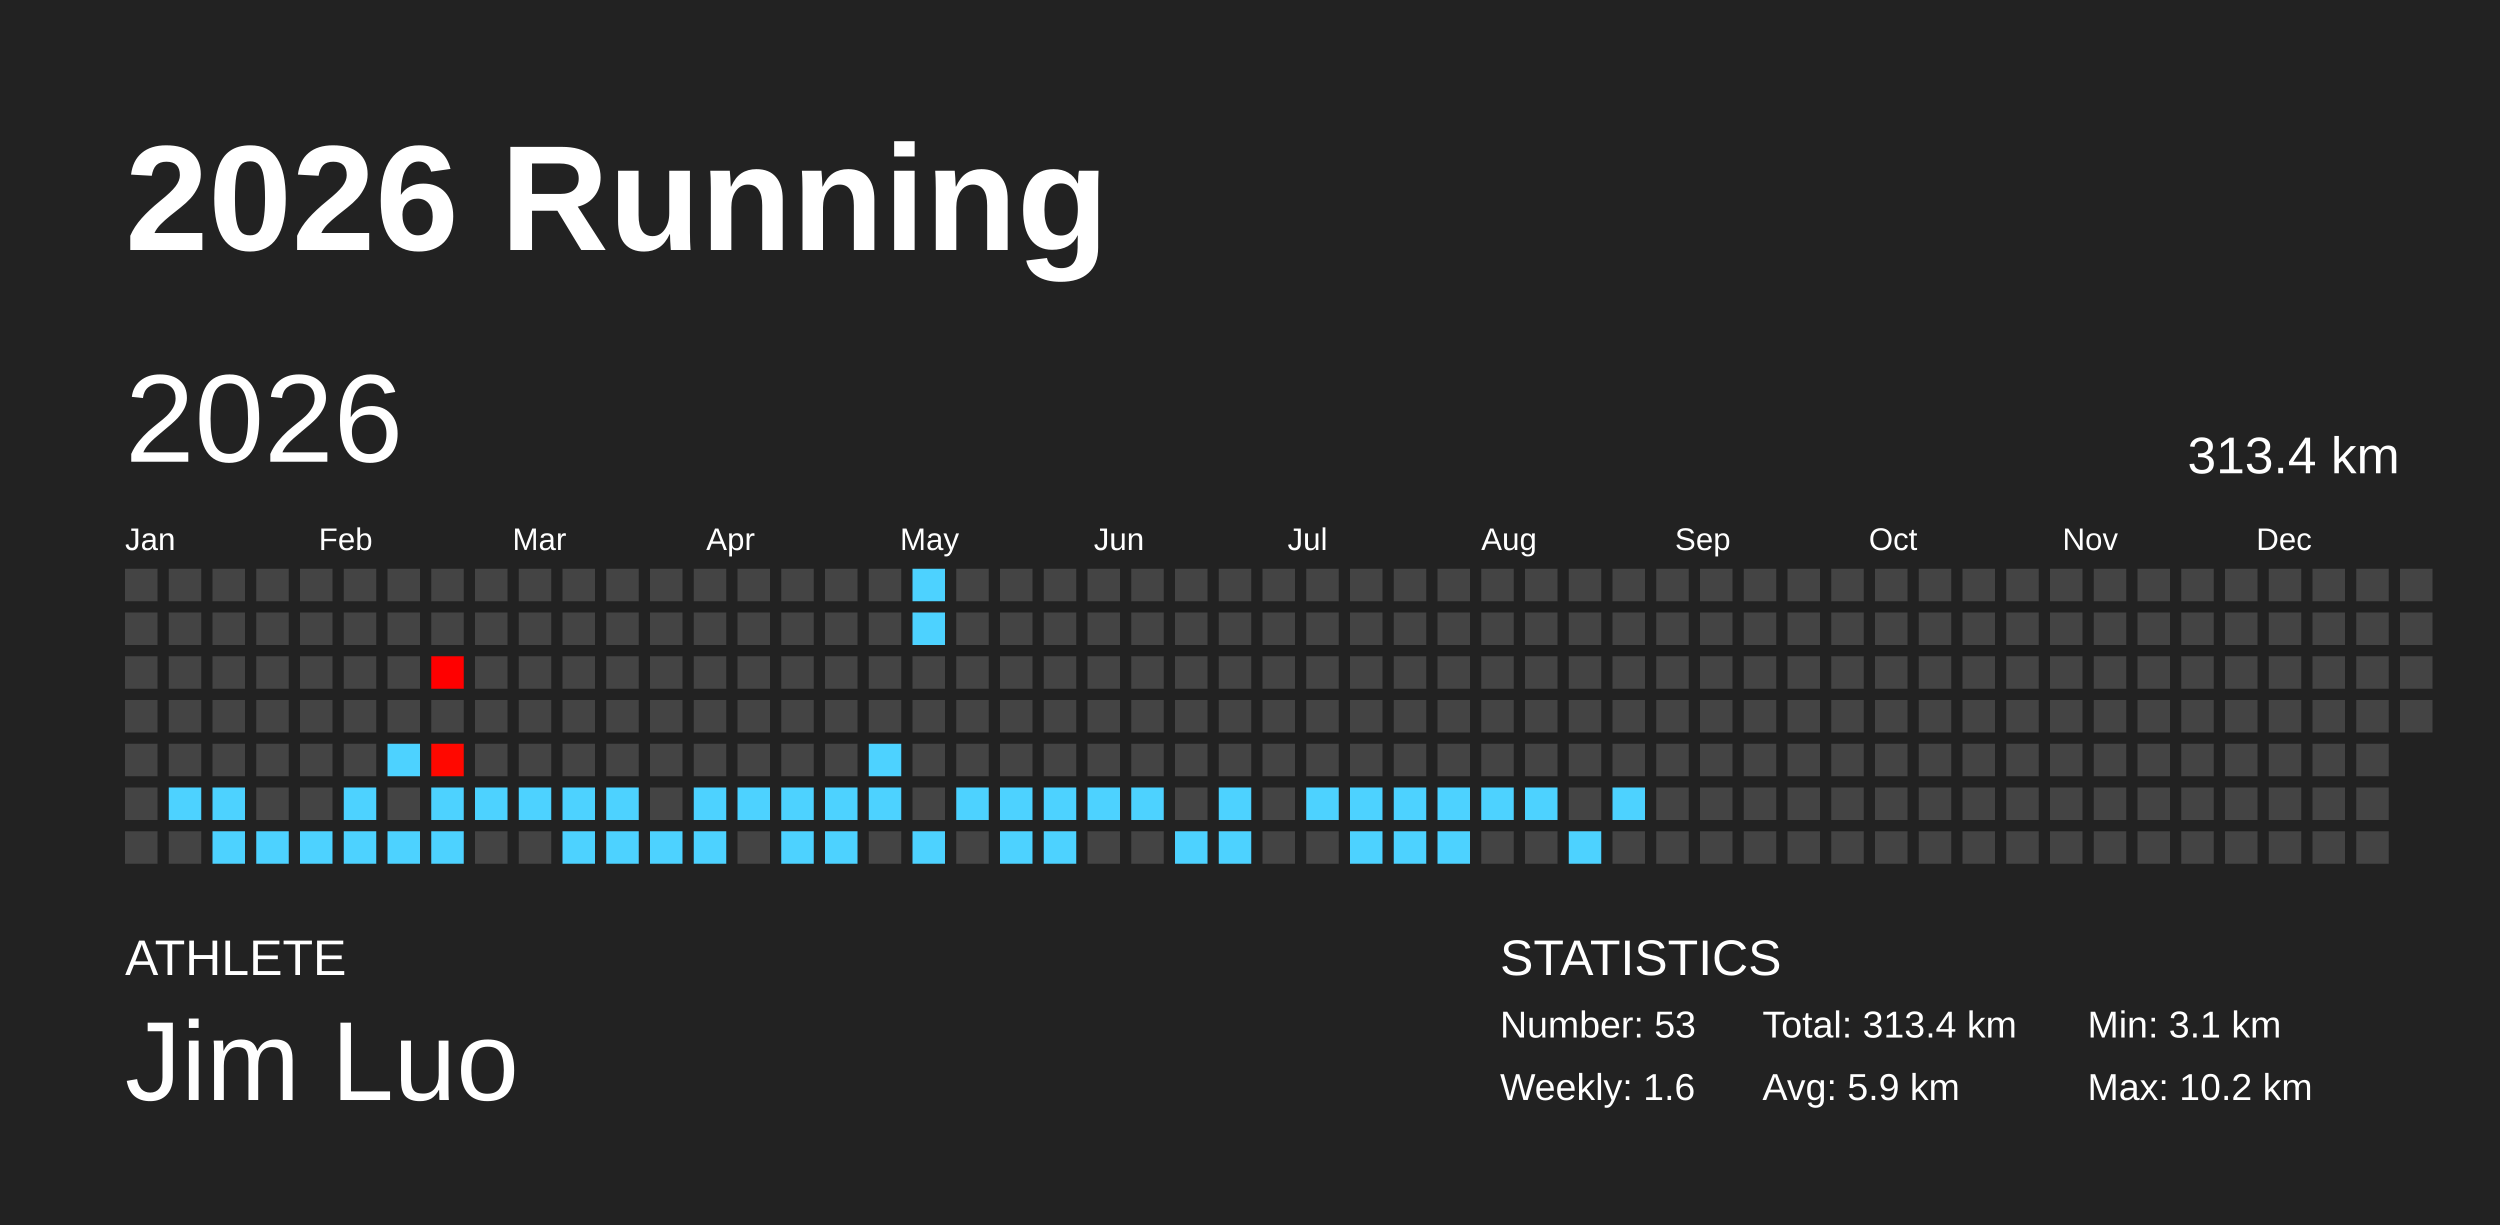
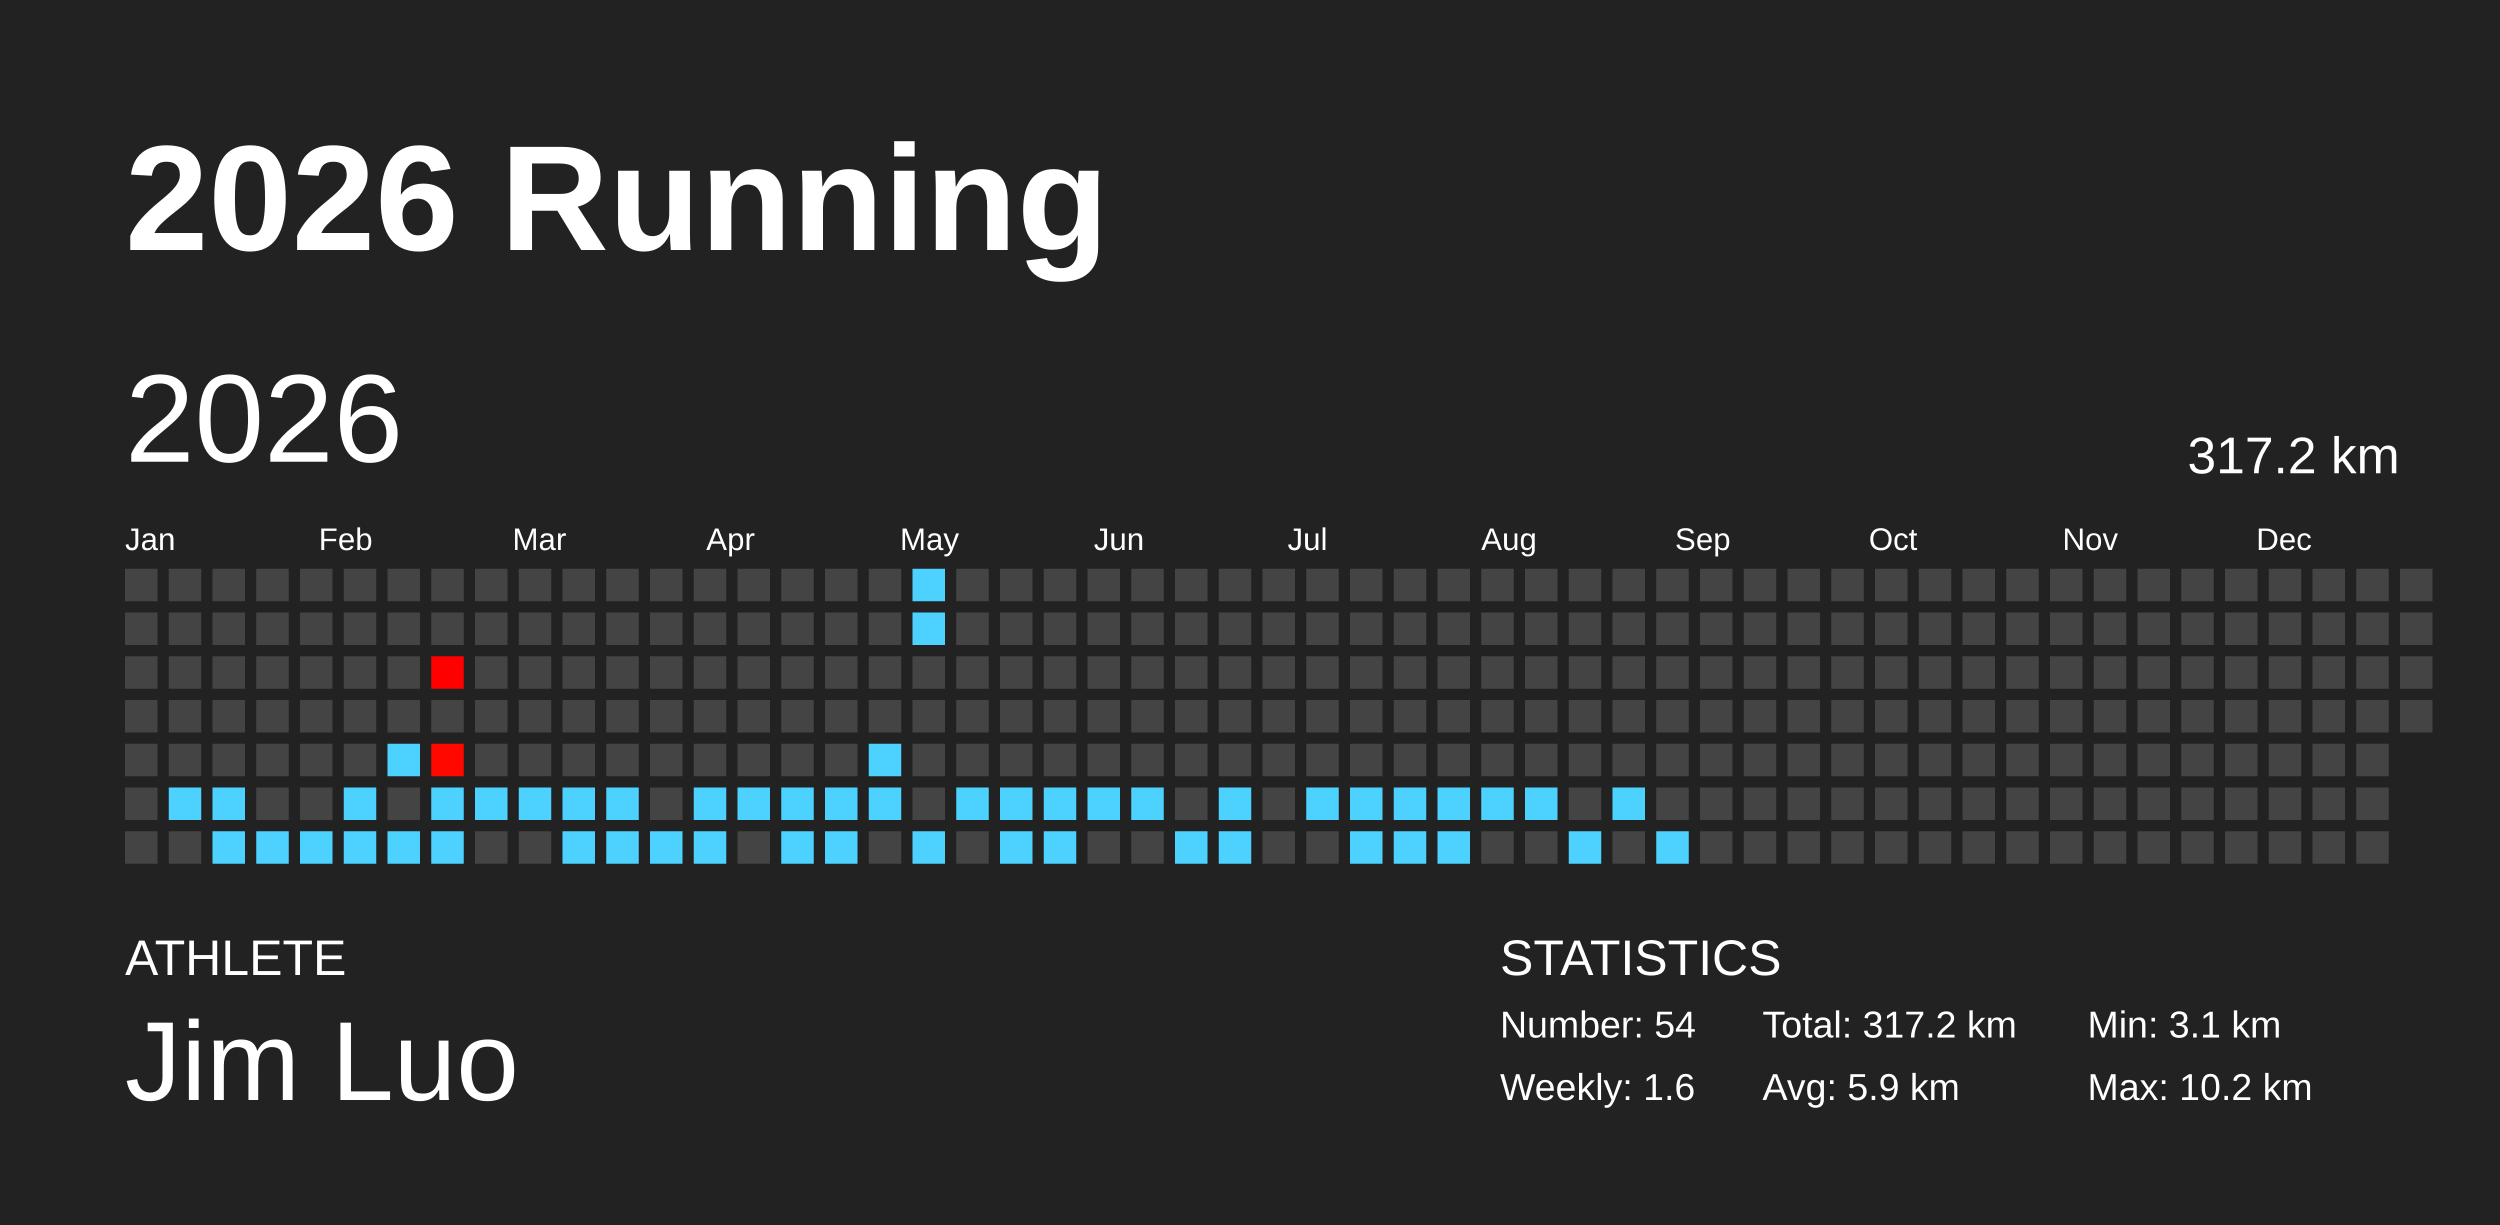
<svg xmlns="http://www.w3.org/2000/svg" baseProfile="full" height="98mm" version="1.1" viewBox="0,0,200,98" width="200mm">
  <defs />
  <rect fill="#222222" height="98" width="200" x="0" y="0" />
  <text fill="#FFFFFF" style="font-size:12px; font-family:Arial; font-weight:bold;" x="10" y="20">2026 Running</text>
  <text fill="#FFFFFF" style="font-size:4px; font-family:Arial" x="10" y="78">ATHLETE</text>
  <text fill="#FFFFFF" style="font-size:9px; font-family:Arial" x="10" y="88">Jim Luo</text>
  <text fill="#FFFFFF" style="font-size:4px; font-family:Arial" x="120" y="78">STATISTICS</text>
-   <text fill="#FFFFFF" style="font-size:3px; font-family:Arial" x="120" y="83">Number: 53</text>
+   <text fill="#FFFFFF" style="font-size:3px; font-family:Arial" x="120" y="83">Number: 54</text>
  <text fill="#FFFFFF" style="font-size:3px; font-family:Arial" x="120" y="88">Weekly: 1.6</text>
-   <text fill="#FFFFFF" style="font-size:3px; font-family:Arial" x="141" y="83">Total: 313.4 km</text>
+   <text fill="#FFFFFF" style="font-size:3px; font-family:Arial" x="141" y="83">Total: 317.2 km</text>
  <text fill="#FFFFFF" style="font-size:3px; font-family:Arial" x="141" y="88">Avg: 5.9 km</text>
  <text fill="#FFFFFF" style="font-size:3px; font-family:Arial" x="167" y="83">Min: 3.1 km</text>
  <text fill="#FFFFFF" style="font-size:3px; font-family:Arial" x="167" y="88">Max: 10.2 km</text>
  <text dominant-baseline="hanging" fill="#FFFFFF" style="font-size:10.0px; font-family:Arial;" x="10" y="30">2026</text>
-   <text dominant-baseline="hanging" fill="#FFFFFF" style="font-size:4.125px; font-family:Arial;" x="175" y="35">313.4 km</text>
+   <text dominant-baseline="hanging" fill="#FFFFFF" style="font-size:4.125px; font-family:Arial;" x="175" y="35">317.2 km</text>
  <text fill="#FFFFFF" style="font-size:2.5px; font-family:Arial" x="10.0" y="44">Jan</text>
  <text fill="#FFFFFF" style="font-size:2.5px; font-family:Arial" x="25.5" y="44">Feb</text>
  <text fill="#FFFFFF" style="font-size:2.5px; font-family:Arial" x="41.0" y="44">Mar</text>
  <text fill="#FFFFFF" style="font-size:2.5px; font-family:Arial" x="56.5" y="44">Apr</text>
  <text fill="#FFFFFF" style="font-size:2.5px; font-family:Arial" x="72.0" y="44">May</text>
  <text fill="#FFFFFF" style="font-size:2.5px; font-family:Arial" x="87.5" y="44">Jun</text>
  <text fill="#FFFFFF" style="font-size:2.5px; font-family:Arial" x="103.0" y="44">Jul</text>
  <text fill="#FFFFFF" style="font-size:2.5px; font-family:Arial" x="118.5" y="44">Aug</text>
  <text fill="#FFFFFF" style="font-size:2.5px; font-family:Arial" x="134.0" y="44">Sep</text>
  <text fill="#FFFFFF" style="font-size:2.5px; font-family:Arial" x="149.5" y="44">Oct</text>
  <text fill="#FFFFFF" style="font-size:2.5px; font-family:Arial" x="165.0" y="44">Nov</text>
  <text fill="#FFFFFF" style="font-size:2.5px; font-family:Arial" x="180.5" y="44">Dec</text>
  <rect fill="#444444" height="2.6" width="2.6" x="10.0" y="45.5" />
  <rect fill="#444444" height="2.6" width="2.6" x="10.0" y="49.0" />
  <rect fill="#444444" height="2.6" width="2.6" x="10.0" y="52.5" />
  <rect fill="#444444" height="2.6" width="2.6" x="10.0" y="56.0" />
  <rect fill="#444444" height="2.6" width="2.6" x="10.0" y="59.5" />
  <rect fill="#444444" height="2.6" width="2.6" x="10.0" y="63.0" />
  <rect fill="#444444" height="2.6" width="2.6" x="10.0" y="66.5" />
  <rect fill="#444444" height="2.6" width="2.6" x="13.5" y="45.5" />
  <rect fill="#444444" height="2.6" width="2.6" x="13.5" y="49.0" />
  <rect fill="#444444" height="2.6" width="2.6" x="13.5" y="52.5" />
  <rect fill="#444444" height="2.6" width="2.6" x="13.5" y="56.0" />
  <rect fill="#444444" height="2.6" width="2.6" x="13.5" y="59.5" />
  <rect fill="#4dd2ff" height="2.6" width="2.6" x="13.5" y="63.0" />
  <rect fill="#444444" height="2.6" width="2.6" x="13.5" y="66.5" />
  <rect fill="#444444" height="2.6" width="2.6" x="17.0" y="45.5" />
  <rect fill="#444444" height="2.6" width="2.6" x="17.0" y="49.0" />
  <rect fill="#444444" height="2.6" width="2.6" x="17.0" y="52.5" />
  <rect fill="#444444" height="2.6" width="2.6" x="17.0" y="56.0" />
  <rect fill="#444444" height="2.6" width="2.6" x="17.0" y="59.5" />
  <rect fill="#4dd2ff" height="2.6" width="2.6" x="17.0" y="63.0" />
  <rect fill="#4dd2ff" height="2.6" width="2.6" x="17.0" y="66.5" />
  <rect fill="#444444" height="2.6" width="2.6" x="20.5" y="45.5" />
  <rect fill="#444444" height="2.6" width="2.6" x="20.5" y="49.0" />
  <rect fill="#444444" height="2.6" width="2.6" x="20.5" y="52.5" />
  <rect fill="#444444" height="2.6" width="2.6" x="20.5" y="56.0" />
  <rect fill="#444444" height="2.6" width="2.6" x="20.5" y="59.5" />
  <rect fill="#444444" height="2.6" width="2.6" x="20.5" y="63.0" />
  <rect fill="#4dd2ff" height="2.6" width="2.6" x="20.5" y="66.5" />
  <rect fill="#444444" height="2.6" width="2.6" x="24.0" y="45.5" />
  <rect fill="#444444" height="2.6" width="2.6" x="24.0" y="49.0" />
  <rect fill="#444444" height="2.6" width="2.6" x="24.0" y="52.5" />
  <rect fill="#444444" height="2.6" width="2.6" x="24.0" y="56.0" />
  <rect fill="#444444" height="2.6" width="2.6" x="24.0" y="59.5" />
  <rect fill="#444444" height="2.6" width="2.6" x="24.0" y="63.0" />
  <rect fill="#4dd2ff" height="2.6" width="2.6" x="24.0" y="66.5" />
  <rect fill="#444444" height="2.6" width="2.6" x="27.5" y="45.5" />
  <rect fill="#444444" height="2.6" width="2.6" x="27.5" y="49.0" />
  <rect fill="#444444" height="2.6" width="2.6" x="27.5" y="52.5" />
  <rect fill="#444444" height="2.6" width="2.6" x="27.5" y="56.0" />
  <rect fill="#444444" height="2.6" width="2.6" x="27.5" y="59.5" />
  <rect fill="#4dd2ff" height="2.6" width="2.6" x="27.5" y="63.0" />
  <rect fill="#4dd2ff" height="2.6" width="2.6" x="27.5" y="66.5" />
  <rect fill="#444444" height="2.6" width="2.6" x="31.0" y="45.5" />
  <rect fill="#444444" height="2.6" width="2.6" x="31.0" y="49.0" />
  <rect fill="#444444" height="2.6" width="2.6" x="31.0" y="52.5" />
  <rect fill="#444444" height="2.6" width="2.6" x="31.0" y="56.0" />
  <rect fill="#4dd2ff" height="2.6" width="2.6" x="31.0" y="59.5" />
  <rect fill="#444444" height="2.6" width="2.6" x="31.0" y="63.0" />
  <rect fill="#4dd2ff" height="2.6" width="2.6" x="31.0" y="66.5" />
  <rect fill="#444444" height="2.6" width="2.6" x="34.5" y="45.5" />
  <rect fill="#444444" height="2.6" width="2.6" x="34.5" y="49.0" />
  <rect fill="#ff0000" height="2.6" width="2.6" x="34.5" y="52.5" />
  <rect fill="#444444" height="2.6" width="2.6" x="34.5" y="56.0" />
  <rect fill="#ff0800" height="2.6" width="2.6" x="34.5" y="59.5" />
  <rect fill="#4dd2ff" height="2.6" width="2.6" x="34.5" y="63.0" />
  <rect fill="#4dd2ff" height="2.6" width="2.6" x="34.5" y="66.5" />
  <rect fill="#444444" height="2.6" width="2.6" x="38.0" y="45.5" />
  <rect fill="#444444" height="2.6" width="2.6" x="38.0" y="49.0" />
  <rect fill="#444444" height="2.6" width="2.6" x="38.0" y="52.5" />
  <rect fill="#444444" height="2.6" width="2.6" x="38.0" y="56.0" />
  <rect fill="#444444" height="2.6" width="2.6" x="38.0" y="59.5" />
  <rect fill="#4dd2ff" height="2.6" width="2.6" x="38.0" y="63.0" />
  <rect fill="#444444" height="2.6" width="2.6" x="38.0" y="66.5" />
  <rect fill="#444444" height="2.6" width="2.6" x="41.5" y="45.5" />
  <rect fill="#444444" height="2.6" width="2.6" x="41.5" y="49.0" />
  <rect fill="#444444" height="2.6" width="2.6" x="41.5" y="52.5" />
  <rect fill="#444444" height="2.6" width="2.6" x="41.5" y="56.0" />
  <rect fill="#444444" height="2.6" width="2.6" x="41.5" y="59.5" />
  <rect fill="#4dd2ff" height="2.6" width="2.6" x="41.5" y="63.0" />
  <rect fill="#444444" height="2.6" width="2.6" x="41.5" y="66.5" />
  <rect fill="#444444" height="2.6" width="2.6" x="45.0" y="45.5" />
  <rect fill="#444444" height="2.6" width="2.6" x="45.0" y="49.0" />
  <rect fill="#444444" height="2.6" width="2.6" x="45.0" y="52.5" />
  <rect fill="#444444" height="2.6" width="2.6" x="45.0" y="56.0" />
  <rect fill="#444444" height="2.6" width="2.6" x="45.0" y="59.5" />
  <rect fill="#4dd2ff" height="2.6" width="2.6" x="45.0" y="63.0" />
  <rect fill="#4dd2ff" height="2.6" width="2.6" x="45.0" y="66.5" />
  <rect fill="#444444" height="2.6" width="2.6" x="48.5" y="45.5" />
  <rect fill="#444444" height="2.6" width="2.6" x="48.5" y="49.0" />
  <rect fill="#444444" height="2.6" width="2.6" x="48.5" y="52.5" />
  <rect fill="#444444" height="2.6" width="2.6" x="48.5" y="56.0" />
  <rect fill="#444444" height="2.6" width="2.6" x="48.5" y="59.5" />
  <rect fill="#4dd2ff" height="2.6" width="2.6" x="48.5" y="63.0" />
  <rect fill="#4dd2ff" height="2.6" width="2.6" x="48.5" y="66.5" />
  <rect fill="#444444" height="2.6" width="2.6" x="52.0" y="45.5" />
  <rect fill="#444444" height="2.6" width="2.6" x="52.0" y="49.0" />
  <rect fill="#444444" height="2.6" width="2.6" x="52.0" y="52.5" />
  <rect fill="#444444" height="2.6" width="2.6" x="52.0" y="56.0" />
  <rect fill="#444444" height="2.6" width="2.6" x="52.0" y="59.5" />
  <rect fill="#444444" height="2.6" width="2.6" x="52.0" y="63.0" />
  <rect fill="#4dd2ff" height="2.6" width="2.6" x="52.0" y="66.5" />
  <rect fill="#444444" height="2.6" width="2.6" x="55.5" y="45.5" />
  <rect fill="#444444" height="2.6" width="2.6" x="55.5" y="49.0" />
  <rect fill="#444444" height="2.6" width="2.6" x="55.5" y="52.5" />
  <rect fill="#444444" height="2.6" width="2.6" x="55.5" y="56.0" />
  <rect fill="#444444" height="2.6" width="2.6" x="55.5" y="59.5" />
  <rect fill="#4dd2ff" height="2.6" width="2.6" x="55.5" y="63.0" />
  <rect fill="#4dd2ff" height="2.6" width="2.6" x="55.5" y="66.5" />
  <rect fill="#444444" height="2.6" width="2.6" x="59.0" y="45.5" />
  <rect fill="#444444" height="2.6" width="2.6" x="59.0" y="49.0" />
  <rect fill="#444444" height="2.6" width="2.6" x="59.0" y="52.5" />
  <rect fill="#444444" height="2.6" width="2.6" x="59.0" y="56.0" />
  <rect fill="#444444" height="2.6" width="2.6" x="59.0" y="59.5" />
  <rect fill="#4dd2ff" height="2.6" width="2.6" x="59.0" y="63.0" />
  <rect fill="#444444" height="2.6" width="2.6" x="59.0" y="66.5" />
  <rect fill="#444444" height="2.6" width="2.6" x="62.5" y="45.5" />
  <rect fill="#444444" height="2.6" width="2.6" x="62.5" y="49.0" />
  <rect fill="#444444" height="2.6" width="2.6" x="62.5" y="52.5" />
  <rect fill="#444444" height="2.6" width="2.6" x="62.5" y="56.0" />
  <rect fill="#444444" height="2.6" width="2.6" x="62.5" y="59.5" />
  <rect fill="#4dd2ff" height="2.6" width="2.6" x="62.5" y="63.0" />
  <rect fill="#4dd2ff" height="2.6" width="2.6" x="62.5" y="66.5" />
  <rect fill="#444444" height="2.6" width="2.6" x="66.0" y="45.5" />
  <rect fill="#444444" height="2.6" width="2.6" x="66.0" y="49.0" />
  <rect fill="#444444" height="2.6" width="2.6" x="66.0" y="52.5" />
  <rect fill="#444444" height="2.6" width="2.6" x="66.0" y="56.0" />
  <rect fill="#444444" height="2.6" width="2.6" x="66.0" y="59.5" />
  <rect fill="#4dd2ff" height="2.6" width="2.6" x="66.0" y="63.0" />
  <rect fill="#4dd2ff" height="2.6" width="2.6" x="66.0" y="66.5" />
  <rect fill="#444444" height="2.6" width="2.6" x="69.5" y="45.5" />
  <rect fill="#444444" height="2.6" width="2.6" x="69.5" y="49.0" />
  <rect fill="#444444" height="2.6" width="2.6" x="69.5" y="52.5" />
  <rect fill="#444444" height="2.6" width="2.6" x="69.5" y="56.0" />
  <rect fill="#4dd2ff" height="2.6" width="2.6" x="69.5" y="59.5" />
  <rect fill="#4dd2ff" height="2.6" width="2.6" x="69.5" y="63.0" />
  <rect fill="#444444" height="2.6" width="2.6" x="69.5" y="66.5" />
  <rect fill="#4dd2ff" height="2.6" width="2.6" x="73.0" y="45.5" />
  <rect fill="#4dd2ff" height="2.6" width="2.6" x="73.0" y="49.0" />
  <rect fill="#444444" height="2.6" width="2.6" x="73.0" y="52.5" />
  <rect fill="#444444" height="2.6" width="2.6" x="73.0" y="56.0" />
  <rect fill="#444444" height="2.6" width="2.6" x="73.0" y="59.5" />
  <rect fill="#444444" height="2.6" width="2.6" x="73.0" y="63.0" />
  <rect fill="#4dd2ff" height="2.6" width="2.6" x="73.0" y="66.5" />
  <rect fill="#444444" height="2.6" width="2.6" x="76.5" y="45.5" />
  <rect fill="#444444" height="2.6" width="2.6" x="76.5" y="49.0" />
  <rect fill="#444444" height="2.6" width="2.6" x="76.5" y="52.5" />
  <rect fill="#444444" height="2.6" width="2.6" x="76.5" y="56.0" />
  <rect fill="#444444" height="2.6" width="2.6" x="76.5" y="59.5" />
  <rect fill="#4dd2ff" height="2.6" width="2.6" x="76.5" y="63.0" />
  <rect fill="#444444" height="2.6" width="2.6" x="76.5" y="66.5" />
  <rect fill="#444444" height="2.6" width="2.6" x="80.0" y="45.5" />
  <rect fill="#444444" height="2.6" width="2.6" x="80.0" y="49.0" />
  <rect fill="#444444" height="2.6" width="2.6" x="80.0" y="52.5" />
  <rect fill="#444444" height="2.6" width="2.6" x="80.0" y="56.0" />
  <rect fill="#444444" height="2.6" width="2.6" x="80.0" y="59.5" />
  <rect fill="#4dd2ff" height="2.6" width="2.6" x="80.0" y="63.0" />
  <rect fill="#4dd2ff" height="2.6" width="2.6" x="80.0" y="66.5" />
  <rect fill="#444444" height="2.6" width="2.6" x="83.5" y="45.5" />
  <rect fill="#444444" height="2.6" width="2.6" x="83.5" y="49.0" />
  <rect fill="#444444" height="2.6" width="2.6" x="83.5" y="52.5" />
  <rect fill="#444444" height="2.6" width="2.6" x="83.5" y="56.0" />
  <rect fill="#444444" height="2.6" width="2.6" x="83.5" y="59.5" />
  <rect fill="#4dd2ff" height="2.6" width="2.6" x="83.5" y="63.0" />
  <rect fill="#4dd2ff" height="2.6" width="2.6" x="83.5" y="66.5" />
  <rect fill="#444444" height="2.6" width="2.6" x="87.0" y="45.5" />
  <rect fill="#444444" height="2.6" width="2.6" x="87.0" y="49.0" />
  <rect fill="#444444" height="2.6" width="2.6" x="87.0" y="52.5" />
  <rect fill="#444444" height="2.6" width="2.6" x="87.0" y="56.0" />
  <rect fill="#444444" height="2.6" width="2.6" x="87.0" y="59.5" />
  <rect fill="#4dd2ff" height="2.6" width="2.6" x="87.0" y="63.0" />
  <rect fill="#444444" height="2.6" width="2.6" x="87.0" y="66.5" />
  <rect fill="#444444" height="2.6" width="2.6" x="90.5" y="45.5" />
  <rect fill="#444444" height="2.6" width="2.6" x="90.5" y="49.0" />
  <rect fill="#444444" height="2.6" width="2.6" x="90.5" y="52.5" />
  <rect fill="#444444" height="2.6" width="2.6" x="90.5" y="56.0" />
  <rect fill="#444444" height="2.6" width="2.6" x="90.5" y="59.5" />
  <rect fill="#4dd2ff" height="2.6" width="2.6" x="90.5" y="63.0" />
  <rect fill="#444444" height="2.6" width="2.6" x="90.5" y="66.5" />
  <rect fill="#444444" height="2.6" width="2.6" x="94.0" y="45.5" />
  <rect fill="#444444" height="2.6" width="2.6" x="94.0" y="49.0" />
  <rect fill="#444444" height="2.6" width="2.6" x="94.0" y="52.5" />
  <rect fill="#444444" height="2.6" width="2.6" x="94.0" y="56.0" />
  <rect fill="#444444" height="2.6" width="2.6" x="94.0" y="59.5" />
  <rect fill="#444444" height="2.6" width="2.6" x="94.0" y="63.0" />
  <rect fill="#4dd2ff" height="2.6" width="2.6" x="94.0" y="66.5" />
  <rect fill="#444444" height="2.6" width="2.6" x="97.5" y="45.5" />
  <rect fill="#444444" height="2.6" width="2.6" x="97.5" y="49.0" />
  <rect fill="#444444" height="2.6" width="2.6" x="97.5" y="52.5" />
  <rect fill="#444444" height="2.6" width="2.6" x="97.5" y="56.0" />
  <rect fill="#444444" height="2.6" width="2.6" x="97.5" y="59.5" />
  <rect fill="#4dd2ff" height="2.6" width="2.6" x="97.5" y="63.0" />
  <rect fill="#4dd2ff" height="2.6" width="2.6" x="97.5" y="66.5" />
  <rect fill="#444444" height="2.6" width="2.6" x="101.0" y="45.5" />
  <rect fill="#444444" height="2.6" width="2.6" x="101.0" y="49.0" />
  <rect fill="#444444" height="2.6" width="2.6" x="101.0" y="52.5" />
  <rect fill="#444444" height="2.6" width="2.6" x="101.0" y="56.0" />
  <rect fill="#444444" height="2.6" width="2.6" x="101.0" y="59.5" />
  <rect fill="#444444" height="2.6" width="2.6" x="101.0" y="63.0" />
  <rect fill="#444444" height="2.6" width="2.6" x="101.0" y="66.5" />
  <rect fill="#444444" height="2.6" width="2.6" x="104.5" y="45.5" />
  <rect fill="#444444" height="2.6" width="2.6" x="104.5" y="49.0" />
  <rect fill="#444444" height="2.6" width="2.6" x="104.5" y="52.5" />
  <rect fill="#444444" height="2.6" width="2.6" x="104.5" y="56.0" />
  <rect fill="#444444" height="2.6" width="2.6" x="104.5" y="59.5" />
  <rect fill="#4dd2ff" height="2.6" width="2.6" x="104.5" y="63.0" />
  <rect fill="#444444" height="2.6" width="2.6" x="104.5" y="66.5" />
  <rect fill="#444444" height="2.6" width="2.6" x="108.0" y="45.5" />
  <rect fill="#444444" height="2.6" width="2.6" x="108.0" y="49.0" />
  <rect fill="#444444" height="2.6" width="2.6" x="108.0" y="52.5" />
  <rect fill="#444444" height="2.6" width="2.6" x="108.0" y="56.0" />
  <rect fill="#444444" height="2.6" width="2.6" x="108.0" y="59.5" />
  <rect fill="#4dd2ff" height="2.6" width="2.6" x="108.0" y="63.0" />
  <rect fill="#4dd2ff" height="2.6" width="2.6" x="108.0" y="66.5" />
  <rect fill="#444444" height="2.6" width="2.6" x="111.5" y="45.5" />
  <rect fill="#444444" height="2.6" width="2.6" x="111.5" y="49.0" />
  <rect fill="#444444" height="2.6" width="2.6" x="111.5" y="52.5" />
  <rect fill="#444444" height="2.6" width="2.6" x="111.5" y="56.0" />
  <rect fill="#444444" height="2.6" width="2.6" x="111.5" y="59.5" />
  <rect fill="#4dd2ff" height="2.6" width="2.6" x="111.5" y="63.0" />
  <rect fill="#4dd2ff" height="2.6" width="2.6" x="111.5" y="66.5" />
  <rect fill="#444444" height="2.6" width="2.6" x="115.0" y="45.5" />
  <rect fill="#444444" height="2.6" width="2.6" x="115.0" y="49.0" />
  <rect fill="#444444" height="2.6" width="2.6" x="115.0" y="52.5" />
  <rect fill="#444444" height="2.6" width="2.6" x="115.0" y="56.0" />
  <rect fill="#444444" height="2.6" width="2.6" x="115.0" y="59.5" />
  <rect fill="#4dd2ff" height="2.6" width="2.6" x="115.0" y="63.0" />
  <rect fill="#4dd2ff" height="2.6" width="2.6" x="115.0" y="66.5" />
  <rect fill="#444444" height="2.6" width="2.6" x="118.5" y="45.5" />
  <rect fill="#444444" height="2.6" width="2.6" x="118.5" y="49.0" />
  <rect fill="#444444" height="2.6" width="2.6" x="118.5" y="52.5" />
  <rect fill="#444444" height="2.6" width="2.6" x="118.5" y="56.0" />
  <rect fill="#444444" height="2.6" width="2.6" x="118.5" y="59.5" />
  <rect fill="#4dd2ff" height="2.6" width="2.6" x="118.5" y="63.0" />
  <rect fill="#444444" height="2.6" width="2.6" x="118.5" y="66.5" />
  <rect fill="#444444" height="2.6" width="2.6" x="122.0" y="45.5" />
  <rect fill="#444444" height="2.6" width="2.6" x="122.0" y="49.0" />
  <rect fill="#444444" height="2.6" width="2.6" x="122.0" y="52.5" />
  <rect fill="#444444" height="2.6" width="2.6" x="122.0" y="56.0" />
  <rect fill="#444444" height="2.6" width="2.6" x="122.0" y="59.5" />
  <rect fill="#4dd2ff" height="2.6" width="2.6" x="122.0" y="63.0" />
  <rect fill="#444444" height="2.6" width="2.6" x="122.0" y="66.5" />
  <rect fill="#444444" height="2.6" width="2.6" x="125.5" y="45.5" />
  <rect fill="#444444" height="2.6" width="2.6" x="125.5" y="49.0" />
  <rect fill="#444444" height="2.6" width="2.6" x="125.5" y="52.5" />
  <rect fill="#444444" height="2.6" width="2.6" x="125.5" y="56.0" />
  <rect fill="#444444" height="2.6" width="2.6" x="125.5" y="59.5" />
  <rect fill="#444444" height="2.6" width="2.6" x="125.5" y="63.0" />
  <rect fill="#4dd2ff" height="2.6" width="2.6" x="125.5" y="66.5" />
  <rect fill="#444444" height="2.6" width="2.6" x="129.0" y="45.5" />
  <rect fill="#444444" height="2.6" width="2.6" x="129.0" y="49.0" />
  <rect fill="#444444" height="2.6" width="2.6" x="129.0" y="52.5" />
  <rect fill="#444444" height="2.6" width="2.6" x="129.0" y="56.0" />
  <rect fill="#444444" height="2.6" width="2.6" x="129.0" y="59.5" />
  <rect fill="#4dd2ff" height="2.6" width="2.6" x="129.0" y="63.0" />
  <rect fill="#444444" height="2.6" width="2.6" x="129.0" y="66.5" />
  <rect fill="#444444" height="2.6" width="2.6" x="132.5" y="45.5" />
  <rect fill="#444444" height="2.6" width="2.6" x="132.5" y="49.0" />
  <rect fill="#444444" height="2.6" width="2.6" x="132.5" y="52.5" />
  <rect fill="#444444" height="2.6" width="2.6" x="132.5" y="56.0" />
  <rect fill="#444444" height="2.6" width="2.6" x="132.5" y="59.5" />
  <rect fill="#444444" height="2.6" width="2.6" x="132.5" y="63.0" />
-   <rect fill="#444444" height="2.6" width="2.6" x="132.5" y="66.5" />
+   <rect fill="#4dd2ff" height="2.6" width="2.6" x="132.5" y="66.5" />
  <rect fill="#444444" height="2.6" width="2.6" x="136.0" y="45.5" />
  <rect fill="#444444" height="2.6" width="2.6" x="136.0" y="49.0" />
  <rect fill="#444444" height="2.6" width="2.6" x="136.0" y="52.5" />
  <rect fill="#444444" height="2.6" width="2.6" x="136.0" y="56.0" />
  <rect fill="#444444" height="2.6" width="2.6" x="136.0" y="59.5" />
  <rect fill="#444444" height="2.6" width="2.6" x="136.0" y="63.0" />
  <rect fill="#444444" height="2.6" width="2.6" x="136.0" y="66.5" />
  <rect fill="#444444" height="2.6" width="2.6" x="139.5" y="45.5" />
  <rect fill="#444444" height="2.6" width="2.6" x="139.5" y="49.0" />
  <rect fill="#444444" height="2.6" width="2.6" x="139.5" y="52.5" />
  <rect fill="#444444" height="2.6" width="2.6" x="139.5" y="56.0" />
  <rect fill="#444444" height="2.6" width="2.6" x="139.5" y="59.5" />
  <rect fill="#444444" height="2.6" width="2.6" x="139.5" y="63.0" />
  <rect fill="#444444" height="2.6" width="2.6" x="139.5" y="66.5" />
  <rect fill="#444444" height="2.6" width="2.6" x="143.0" y="45.5" />
  <rect fill="#444444" height="2.6" width="2.6" x="143.0" y="49.0" />
  <rect fill="#444444" height="2.6" width="2.6" x="143.0" y="52.5" />
  <rect fill="#444444" height="2.6" width="2.6" x="143.0" y="56.0" />
  <rect fill="#444444" height="2.6" width="2.6" x="143.0" y="59.5" />
  <rect fill="#444444" height="2.6" width="2.6" x="143.0" y="63.0" />
  <rect fill="#444444" height="2.6" width="2.6" x="143.0" y="66.5" />
  <rect fill="#444444" height="2.6" width="2.6" x="146.5" y="45.5" />
  <rect fill="#444444" height="2.6" width="2.6" x="146.5" y="49.0" />
  <rect fill="#444444" height="2.6" width="2.6" x="146.5" y="52.5" />
  <rect fill="#444444" height="2.6" width="2.6" x="146.5" y="56.0" />
  <rect fill="#444444" height="2.6" width="2.6" x="146.5" y="59.5" />
  <rect fill="#444444" height="2.6" width="2.6" x="146.5" y="63.0" />
  <rect fill="#444444" height="2.6" width="2.6" x="146.5" y="66.5" />
  <rect fill="#444444" height="2.6" width="2.6" x="150.0" y="45.5" />
  <rect fill="#444444" height="2.6" width="2.6" x="150.0" y="49.0" />
  <rect fill="#444444" height="2.6" width="2.6" x="150.0" y="52.5" />
  <rect fill="#444444" height="2.6" width="2.6" x="150.0" y="56.0" />
  <rect fill="#444444" height="2.6" width="2.6" x="150.0" y="59.5" />
  <rect fill="#444444" height="2.6" width="2.6" x="150.0" y="63.0" />
  <rect fill="#444444" height="2.6" width="2.6" x="150.0" y="66.5" />
  <rect fill="#444444" height="2.6" width="2.6" x="153.5" y="45.5" />
  <rect fill="#444444" height="2.6" width="2.6" x="153.5" y="49.0" />
  <rect fill="#444444" height="2.6" width="2.6" x="153.5" y="52.5" />
  <rect fill="#444444" height="2.6" width="2.6" x="153.5" y="56.0" />
  <rect fill="#444444" height="2.6" width="2.6" x="153.5" y="59.5" />
  <rect fill="#444444" height="2.6" width="2.6" x="153.5" y="63.0" />
  <rect fill="#444444" height="2.6" width="2.6" x="153.5" y="66.5" />
  <rect fill="#444444" height="2.6" width="2.6" x="157.0" y="45.5" />
  <rect fill="#444444" height="2.6" width="2.6" x="157.0" y="49.0" />
  <rect fill="#444444" height="2.6" width="2.6" x="157.0" y="52.5" />
  <rect fill="#444444" height="2.6" width="2.6" x="157.0" y="56.0" />
  <rect fill="#444444" height="2.6" width="2.6" x="157.0" y="59.5" />
  <rect fill="#444444" height="2.6" width="2.6" x="157.0" y="63.0" />
  <rect fill="#444444" height="2.6" width="2.6" x="157.0" y="66.5" />
  <rect fill="#444444" height="2.6" width="2.6" x="160.5" y="45.5" />
  <rect fill="#444444" height="2.6" width="2.6" x="160.5" y="49.0" />
  <rect fill="#444444" height="2.6" width="2.6" x="160.5" y="52.5" />
  <rect fill="#444444" height="2.6" width="2.6" x="160.5" y="56.0" />
  <rect fill="#444444" height="2.6" width="2.6" x="160.5" y="59.5" />
  <rect fill="#444444" height="2.6" width="2.6" x="160.5" y="63.0" />
  <rect fill="#444444" height="2.6" width="2.6" x="160.5" y="66.5" />
  <rect fill="#444444" height="2.6" width="2.6" x="164.0" y="45.5" />
  <rect fill="#444444" height="2.6" width="2.6" x="164.0" y="49.0" />
  <rect fill="#444444" height="2.6" width="2.6" x="164.0" y="52.5" />
  <rect fill="#444444" height="2.6" width="2.6" x="164.0" y="56.0" />
  <rect fill="#444444" height="2.6" width="2.6" x="164.0" y="59.5" />
  <rect fill="#444444" height="2.6" width="2.6" x="164.0" y="63.0" />
  <rect fill="#444444" height="2.6" width="2.6" x="164.0" y="66.5" />
  <rect fill="#444444" height="2.6" width="2.6" x="167.5" y="45.5" />
  <rect fill="#444444" height="2.6" width="2.6" x="167.5" y="49.0" />
  <rect fill="#444444" height="2.6" width="2.6" x="167.5" y="52.5" />
  <rect fill="#444444" height="2.6" width="2.6" x="167.5" y="56.0" />
  <rect fill="#444444" height="2.6" width="2.6" x="167.5" y="59.5" />
  <rect fill="#444444" height="2.6" width="2.6" x="167.5" y="63.0" />
  <rect fill="#444444" height="2.6" width="2.6" x="167.5" y="66.5" />
  <rect fill="#444444" height="2.6" width="2.6" x="171.0" y="45.5" />
  <rect fill="#444444" height="2.6" width="2.6" x="171.0" y="49.0" />
  <rect fill="#444444" height="2.6" width="2.6" x="171.0" y="52.5" />
  <rect fill="#444444" height="2.6" width="2.6" x="171.0" y="56.0" />
  <rect fill="#444444" height="2.6" width="2.6" x="171.0" y="59.5" />
  <rect fill="#444444" height="2.6" width="2.6" x="171.0" y="63.0" />
  <rect fill="#444444" height="2.6" width="2.6" x="171.0" y="66.5" />
  <rect fill="#444444" height="2.6" width="2.6" x="174.5" y="45.5" />
  <rect fill="#444444" height="2.6" width="2.6" x="174.5" y="49.0" />
  <rect fill="#444444" height="2.6" width="2.6" x="174.5" y="52.5" />
  <rect fill="#444444" height="2.6" width="2.6" x="174.5" y="56.0" />
  <rect fill="#444444" height="2.6" width="2.6" x="174.5" y="59.5" />
  <rect fill="#444444" height="2.6" width="2.6" x="174.5" y="63.0" />
  <rect fill="#444444" height="2.6" width="2.6" x="174.5" y="66.5" />
  <rect fill="#444444" height="2.6" width="2.6" x="178.0" y="45.5" />
  <rect fill="#444444" height="2.6" width="2.6" x="178.0" y="49.0" />
  <rect fill="#444444" height="2.6" width="2.6" x="178.0" y="52.5" />
  <rect fill="#444444" height="2.6" width="2.6" x="178.0" y="56.0" />
  <rect fill="#444444" height="2.6" width="2.6" x="178.0" y="59.5" />
  <rect fill="#444444" height="2.6" width="2.6" x="178.0" y="63.0" />
  <rect fill="#444444" height="2.6" width="2.6" x="178.0" y="66.5" />
  <rect fill="#444444" height="2.6" width="2.6" x="181.5" y="45.5" />
  <rect fill="#444444" height="2.6" width="2.6" x="181.5" y="49.0" />
  <rect fill="#444444" height="2.6" width="2.6" x="181.5" y="52.5" />
  <rect fill="#444444" height="2.6" width="2.6" x="181.5" y="56.0" />
  <rect fill="#444444" height="2.6" width="2.6" x="181.5" y="59.5" />
  <rect fill="#444444" height="2.6" width="2.6" x="181.5" y="63.0" />
  <rect fill="#444444" height="2.6" width="2.6" x="181.5" y="66.5" />
  <rect fill="#444444" height="2.6" width="2.6" x="185.0" y="45.5" />
  <rect fill="#444444" height="2.6" width="2.6" x="185.0" y="49.0" />
  <rect fill="#444444" height="2.6" width="2.6" x="185.0" y="52.5" />
  <rect fill="#444444" height="2.6" width="2.6" x="185.0" y="56.0" />
  <rect fill="#444444" height="2.6" width="2.6" x="185.0" y="59.5" />
  <rect fill="#444444" height="2.6" width="2.6" x="185.0" y="63.0" />
  <rect fill="#444444" height="2.6" width="2.6" x="185.0" y="66.5" />
  <rect fill="#444444" height="2.6" width="2.6" x="188.5" y="45.5" />
  <rect fill="#444444" height="2.6" width="2.6" x="188.5" y="49.0" />
  <rect fill="#444444" height="2.6" width="2.6" x="188.5" y="52.5" />
  <rect fill="#444444" height="2.6" width="2.6" x="188.5" y="56.0" />
  <rect fill="#444444" height="2.6" width="2.6" x="188.5" y="59.5" />
  <rect fill="#444444" height="2.6" width="2.6" x="188.5" y="63.0" />
  <rect fill="#444444" height="2.6" width="2.6" x="188.5" y="66.5" />
  <rect fill="#444444" height="2.6" width="2.6" x="192.0" y="45.5" />
  <rect fill="#444444" height="2.6" width="2.6" x="192.0" y="49.0" />
  <rect fill="#444444" height="2.6" width="2.6" x="192.0" y="52.5" />
  <rect fill="#444444" height="2.6" width="2.6" x="192.0" y="56.0" />
</svg>
